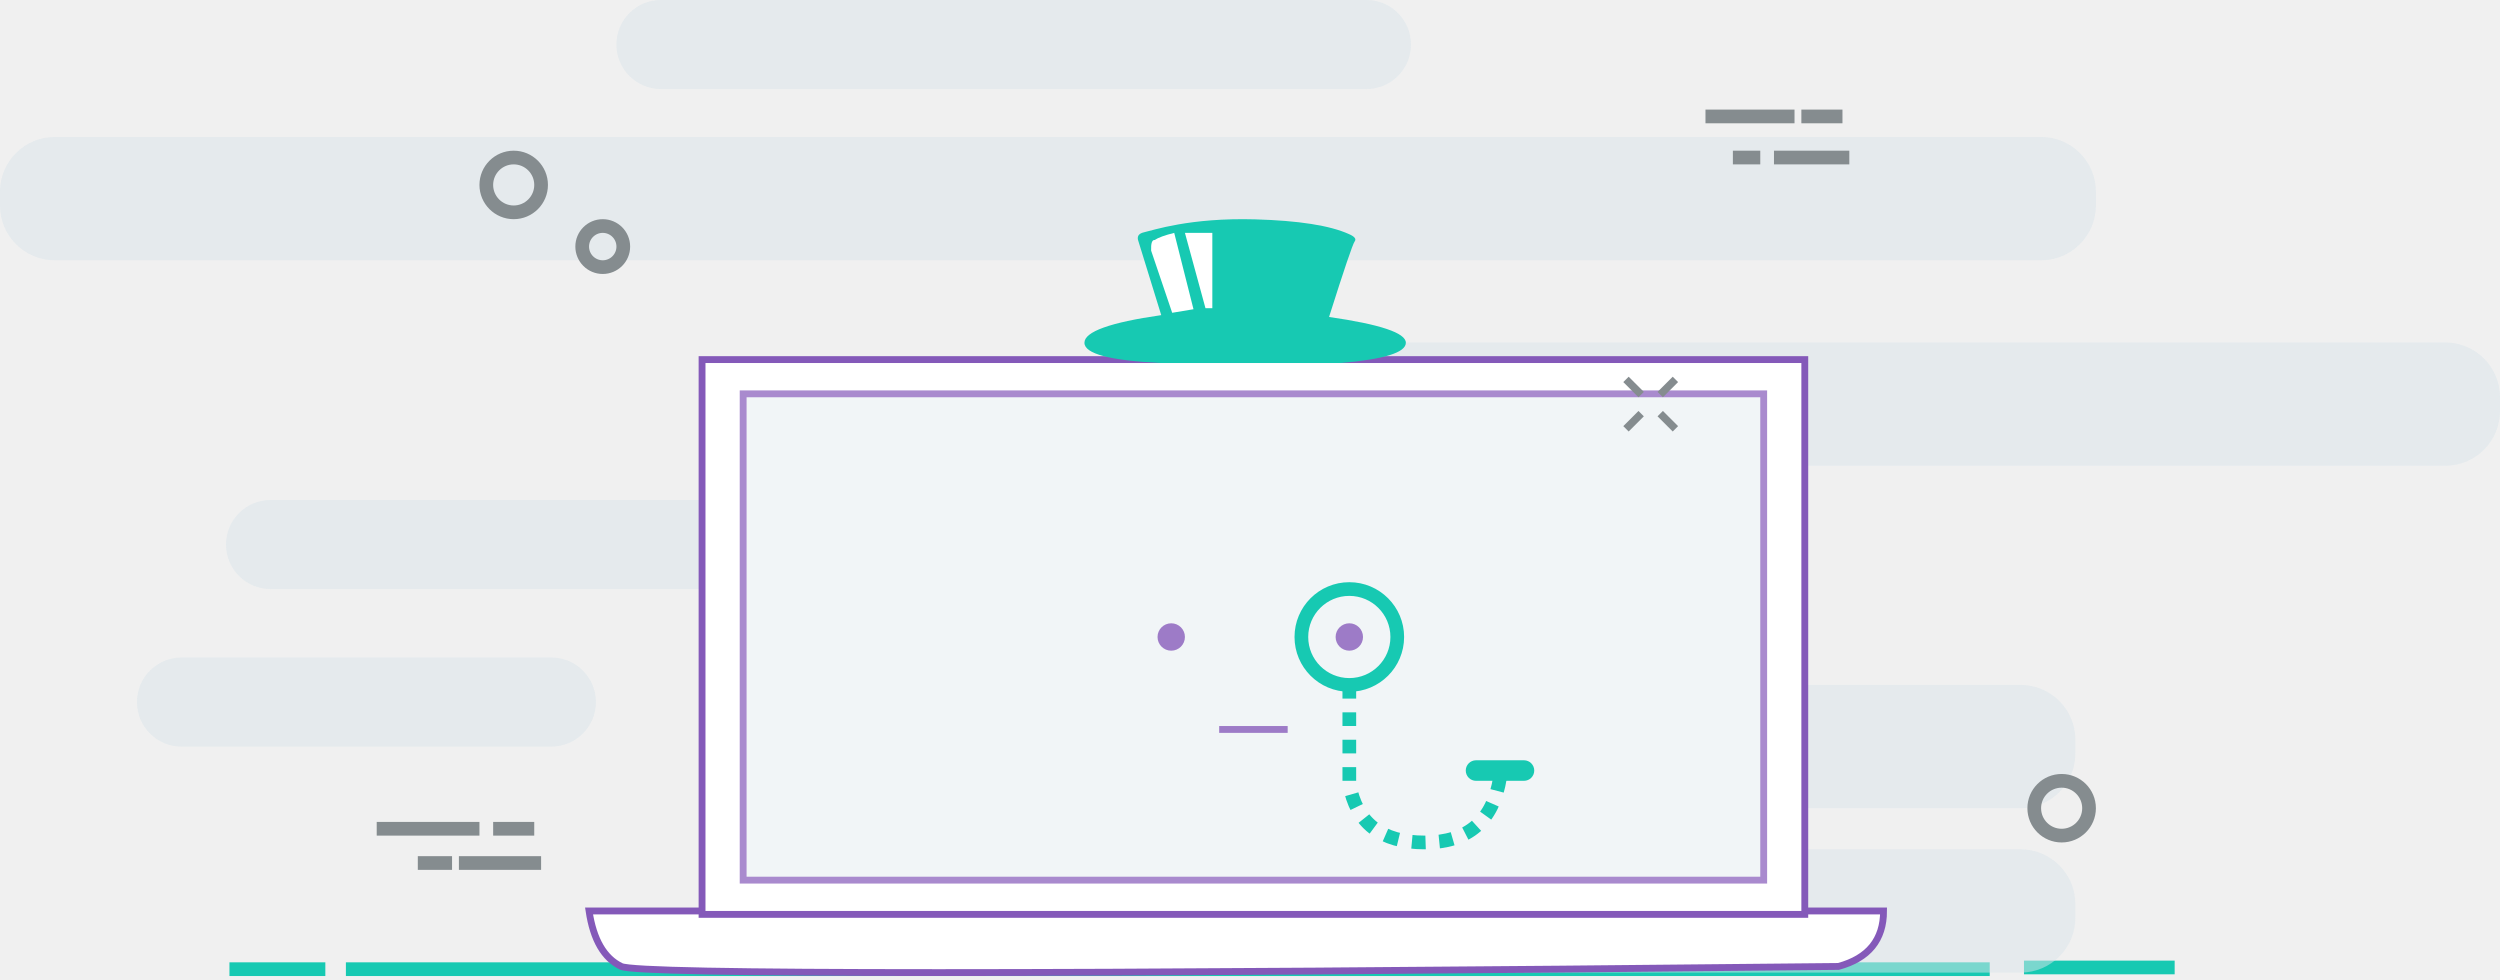
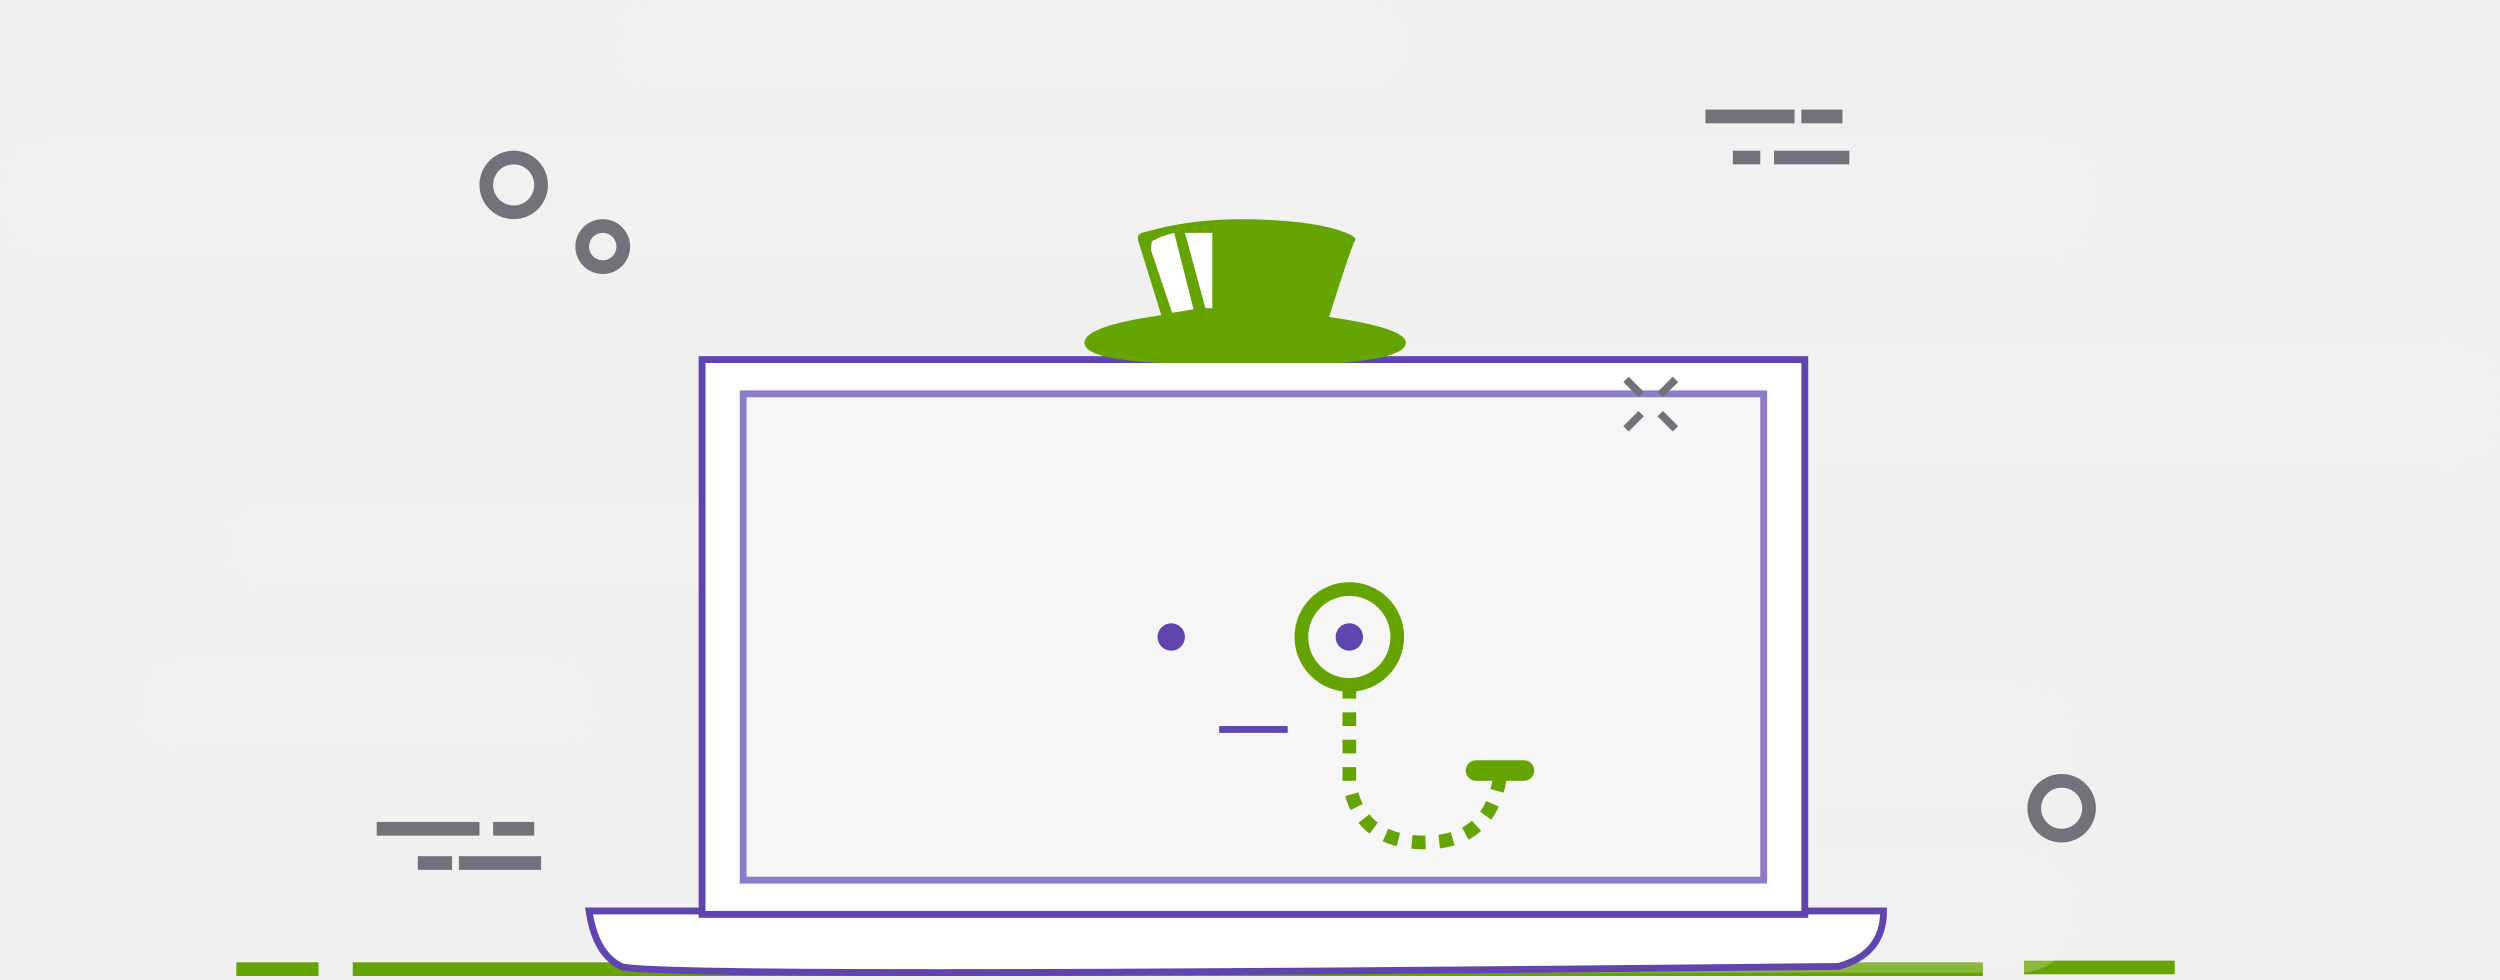
- <svg xmlns="http://www.w3.org/2000/svg" width="365" height="143" viewBox="0 0 365 143">
-   <g fill="none" fill-rule="evenodd">
-     <path stroke="#17C9B2" stroke-linecap="square" stroke-width="2" d="M51.5 141.5h238M34.5 141.5h12M296.5 141.25h20" />
-     <g fill="#D9E4EA" opacity=".509">
-       <path d="M26.5 96h54a6.5 6.5 0 1 1 0 13h-54a6.5 6.5 0 1 1 0-13zM96.5 0h103a6.5 6.5 0 1 1 0 13h-103a6.5 6.5 0 1 1 0-13zM8 20h290a8 8 0 0 1 8 8v2a8 8 0 0 1-8 8H8a8 8 0 0 1-8-8v-2a8 8 0 0 1 8-8zM205 50h152a8 8 0 0 1 8 8v2a8 8 0 0 1-8 8H205a8 8 0 0 1-8-8v-2a8 8 0 0 1 8-8zM205 100h90a8 8 0 0 1 8 8v2a8 8 0 0 1-8 8h-90a8 8 0 0 1-8-8v-2a8 8 0 0 1 8-8zM149 124h146a8 8 0 0 1 8 8v2a8 8 0 0 1-8 8H149a8 8 0 0 1-8-8v-2a8 8 0 0 1 8-8zM39.5 73h209a6.5 6.5 0 1 1 0 13h-209a6.5 6.5 0 1 1 0-13z" />
-     </g>
-     <g transform="translate(86 32)">
-       <path fill="#FFF" stroke="#8459B9" d="M16.925 101H0c.627 4.2 2.194 6.9 4.701 8.1 2.508 1.2 61.747 1.2 177.717 0 4.388-1.2 6.582-3.9 6.582-8.1h-20.687" />
-       <path fill="#FFF" stroke="#8459B9" d="M16.5 20.5h161v81h-161z" />
-       <path fill="#EBF1F4" stroke="#8459B9" d="M22.5 25.5h149v71h-149z" opacity=".7" />
-       <path fill="#17C9B2" d="M83.54 14.009L80.218 3.253c-.277-.717 0-1.165.83-1.345 1.246-.268 6.645-2.15 16.196-1.882 6.368.18 10.936.897 13.704 2.151.831.359 1.108.717.831 1.076-.277.358-1.523 4.033-3.738 11.025 7.476 1.075 11.213 2.33 11.213 3.764 0 1.434-3.184 2.42-9.551 2.958H83.54c-7.475-.359-11.213-1.344-11.213-2.958 0-1.613 3.738-2.958 11.213-4.033z" />
-       <circle cx="111" cy="61" r="7" stroke="#17C9B2" stroke-width="2" />
-       <circle cx="85" cy="61" r="2" fill="#9D7BC7" />
-       <circle cx="111" cy="61" r="2" fill="#9D7BC7" />
-       <path stroke="#9D7BC7" stroke-linecap="square" d="M92.5 74.5h9" />
-       <path fill="#FFF" d="M82.065 4.593c-.043-1.062.13-1.58.518-1.556.519-.346 1.47-.691 2.852-1.037l2.815 11.148-3.111.519-3.074-9.074zM87 2l3 11h1V2z" />
-     </g>
-     <g transform="translate(55 16)">
-       <path fill="#858C8F" d="M187.784 42l-.784-.784L189.216 39l.784.784L187.784 42zm-3.568 0L182 39.784l.784-.784L185 41.216l-.784.784zm3.568 2L190 46.216l-.784.784L187 44.784l.784-.784zm-3.568 0l.784.784L182.784 47l-.784-.784L184.216 44z" />
-       <circle cx="246" cy="102" r="4" stroke="#858C8F" stroke-width="2" />
-       <circle cx="20" cy="11" r="4" stroke="#858C8F" stroke-width="2" />
-       <circle cx="33" cy="20" r="3" stroke="#858C8F" stroke-width="2" />
-       <path fill="#858C8F" d="M0 106v-2h15v2H0zm12 5v-2h12v2H12zm5-5v-2h6v2h-6zm-11 5v-2h5v2H6zM194 2V0h13v2h-13zm10 6V6h11v2h-11zm4-6V0h6v2h-6zm-10 6V6h4v2h-4z" />
-     </g>
-     <path stroke="#17C9B2" stroke-dasharray="2" stroke-width="2" d="M197 100v14.431c1 5.713 4.667 8.569 11 8.569s10-3.157 11-9.47" />
-     <rect width="10" height="3" x="214" y="111" fill="#17C9B2" rx="1.5" />
+ <svg xmlns="http://www.w3.org/2000/svg" width="365" height="143" viewBox="0 0 365 143" fill="none">
+   <path d="M296.5 141.25H316.5M51.5 141.5H289.5H51.5ZM34.5 141.5H46.5H34.5Z" stroke="#65A300" stroke-width="2" stroke-linecap="square" />
+   <g opacity="0.509">
+     <path opacity="0.509" fill-rule="evenodd" clip-rule="evenodd" d="M26.5 96H80.5C82.224 96 83.877 96.685 85.096 97.904C86.315 99.123 87 100.776 87 102.5C87 104.224 86.315 105.877 85.096 107.096C83.877 108.315 82.224 109 80.5 109H26.5C24.776 109 23.123 108.315 21.904 107.096C20.685 105.877 20 104.224 20 102.5C20 100.776 20.685 99.123 21.904 97.904C23.123 96.685 24.776 96 26.5 96V96ZM96.5 0H199.5C201.224 0 202.877 0.685 204.096 1.904C205.315 3.123 206 4.776 206 6.5C206 8.224 205.315 9.877 204.096 11.096C202.877 12.315 201.224 13 199.5 13H96.5C94.776 13 93.123 12.315 91.904 11.096C90.685 9.877 90 8.224 90 6.5C90 4.776 90.685 3.123 91.904 1.904C93.123 0.685 94.776 0 96.5 0V0ZM8 20H298C300.122 20 302.157 20.843 303.657 22.343C305.157 23.843 306 25.878 306 28V30C306 32.122 305.157 34.157 303.657 35.657C302.157 37.157 300.122 38 298 38H8C5.878 38 3.843 37.157 2.343 35.657C0.843 34.157 0 32.122 0 30V28C0 25.878 0.843 23.843 2.343 22.343C3.843 20.843 5.878 20 8 20V20ZM205 50H357C359.122 50 361.157 50.843 362.657 52.343C364.157 53.843 365 55.878 365 58V60C365 62.122 364.157 64.157 362.657 65.657C361.157 67.157 359.122 68 357 68H205C202.878 68 200.843 67.157 199.343 65.657C197.843 64.157 197 62.122 197 60V58C197 55.878 197.843 53.843 199.343 52.343C200.843 50.843 202.878 50 205 50V50ZM205 100H295C297.122 100 299.157 100.843 300.657 102.343C302.157 103.843 303 105.878 303 108V110C303 112.122 302.157 114.157 300.657 115.657C299.157 117.157 297.122 118 295 118H205C202.878 118 200.843 117.157 199.343 115.657C197.843 114.157 197 112.122 197 110V108C197 105.878 197.843 103.843 199.343 102.343C200.843 100.843 202.878 100 205 100ZM149 124H295C297.122 124 299.157 124.843 300.657 126.343C302.157 127.843 303 129.878 303 132V134C303 136.122 302.157 138.157 300.657 139.657C299.157 141.157 297.122 142 295 142H149C146.878 142 144.843 141.157 143.343 139.657C141.843 138.157 141 136.122 141 134V132C141 129.878 141.843 127.843 143.343 126.343C144.843 124.843 146.878 124 149 124ZM39.5 73H248.5C250.224 73 251.877 73.685 253.096 74.904C254.315 76.123 255 77.776 255 79.5C255 81.224 254.315 82.877 253.096 84.096C251.877 85.315 250.224 86 248.5 86H39.5C37.776 86 36.123 85.315 34.904 84.096C33.685 82.877 33 81.224 33 79.5C33 77.776 33.685 76.123 34.904 74.904C36.123 73.685 37.776 73 39.5 73V73Z" fill="#F2F2F3" />
  </g>
+   <path fill-rule="evenodd" clip-rule="evenodd" d="M102.925 133H86C86.627 137.2 88.194 139.9 90.701 141.1C93.209 142.3 152.448 142.3 268.418 141.1C272.806 139.9 275 137.2 275 133H254.313" fill="white" />
+   <path d="M102.925 133H86C86.627 137.2 88.194 139.9 90.701 141.1C93.209 142.3 152.448 142.3 268.418 141.1C272.806 139.9 275 137.2 275 133H254.313" stroke="#6045AF" />
+   <path fill-rule="evenodd" clip-rule="evenodd" d="M102.5 52.5H263.5V133.5H102.5V52.5Z" fill="white" stroke="#6045AF" />
+   <path opacity="0.7" fill-rule="evenodd" clip-rule="evenodd" d="M108.5 57.5H257.5V128.5H108.5V57.5Z" fill="#F2F2F3" stroke="#6045AF" />
+   <path fill-rule="evenodd" clip-rule="evenodd" d="M169.54 46.009L166.218 35.253C165.941 34.536 166.218 34.088 167.048 33.908C168.294 33.64 173.693 31.758 183.244 32.026C189.612 32.206 194.18 32.923 196.948 34.177C197.779 34.536 198.056 34.894 197.779 35.253C197.502 35.611 196.256 39.286 194.041 46.278C201.517 47.353 205.254 48.608 205.254 50.042C205.254 51.476 202.07 52.462 195.703 53H169.54C162.065 52.641 158.327 51.656 158.327 50.042C158.327 48.429 162.065 47.084 169.54 46.009Z" fill="#65A300" />
+   <path d="M197 100C200.866 100 204 96.866 204 93C204 89.134 200.866 86 197 86C193.134 86 190 89.134 190 93C190 96.866 193.134 100 197 100Z" stroke="#65A300" stroke-width="2" />
+   <path d="M171 95C172.105 95 173 94.105 173 93C173 91.895 172.105 91 171 91C169.895 91 169 91.895 169 93C169 94.105 169.895 95 171 95Z" fill="#6045AF" />
+   <path d="M197 95C198.105 95 199 94.105 199 93C199 91.895 198.105 91 197 91C195.895 91 195 91.895 195 93C195 94.105 195.895 95 197 95Z" fill="#6045AF" />
+   <path d="M178.5 106.5H187.5" stroke="#6045AF" stroke-linecap="square" />
+   <path fill-rule="evenodd" clip-rule="evenodd" d="M168.065 36.593C168.022 35.531 168.195 35.013 168.583 35.037C169.102 34.691 170.053 34.346 171.435 34L174.25 45.148L171.139 45.667L168.065 36.593ZM173 34L176 45H177V34H173Z" fill="white" />
+   <path fill-rule="evenodd" clip-rule="evenodd" d="M242.784 58L242 57.216L244.216 55L245 55.784L242.784 58ZM239.216 58L237 55.784L237.784 55L240 57.216L239.216 58V58ZM242.784 60L245 62.216L244.216 63L242 60.784L242.784 60ZM239.216 60L240 60.784L237.784 63L237 62.216L239.216 60V60Z" fill="#72737A" />
+   <path d="M301 122C303.209 122 305 120.209 305 118C305 115.791 303.209 114 301 114C298.791 114 297 115.791 297 118C297 120.209 298.791 122 301 122Z" stroke="#72737A" stroke-width="2" />
+   <path d="M75 31C77.209 31 79 29.209 79 27C79 24.791 77.209 23 75 23C72.791 23 71 24.791 71 27C71 29.209 72.791 31 75 31Z" stroke="#72737A" stroke-width="2" />
+   <path d="M88 39C89.657 39 91 37.657 91 36C91 34.343 89.657 33 88 33C86.343 33 85 34.343 85 36C85 37.657 86.343 39 88 39Z" stroke="#72737A" stroke-width="2" />
+   <path fill-rule="evenodd" clip-rule="evenodd" d="M55 122V120H70V122H55ZM67 127V125H79V127H67ZM72 122V120H78V122H72ZM61 127V125H66V127H61ZM249 18V16H262V18H249ZM259 24V22H270V24H259ZM263 18V16H269V18H263ZM253 24V22H257V24H253Z" fill="#72737A" />
+   <path d="M197 100V114.431C198 120.144 201.667 123 208 123C214.333 123 218 119.843 219 113.53" stroke="#65A300" stroke-width="2" stroke-dasharray="2 2" />
+   <path d="M222.5 111H215.5C214.672 111 214 111.672 214 112.5C214 113.328 214.672 114 215.5 114H222.5C223.328 114 224 113.328 224 112.5C224 111.672 223.328 111 222.5 111Z" fill="#65A300" />
</svg>
